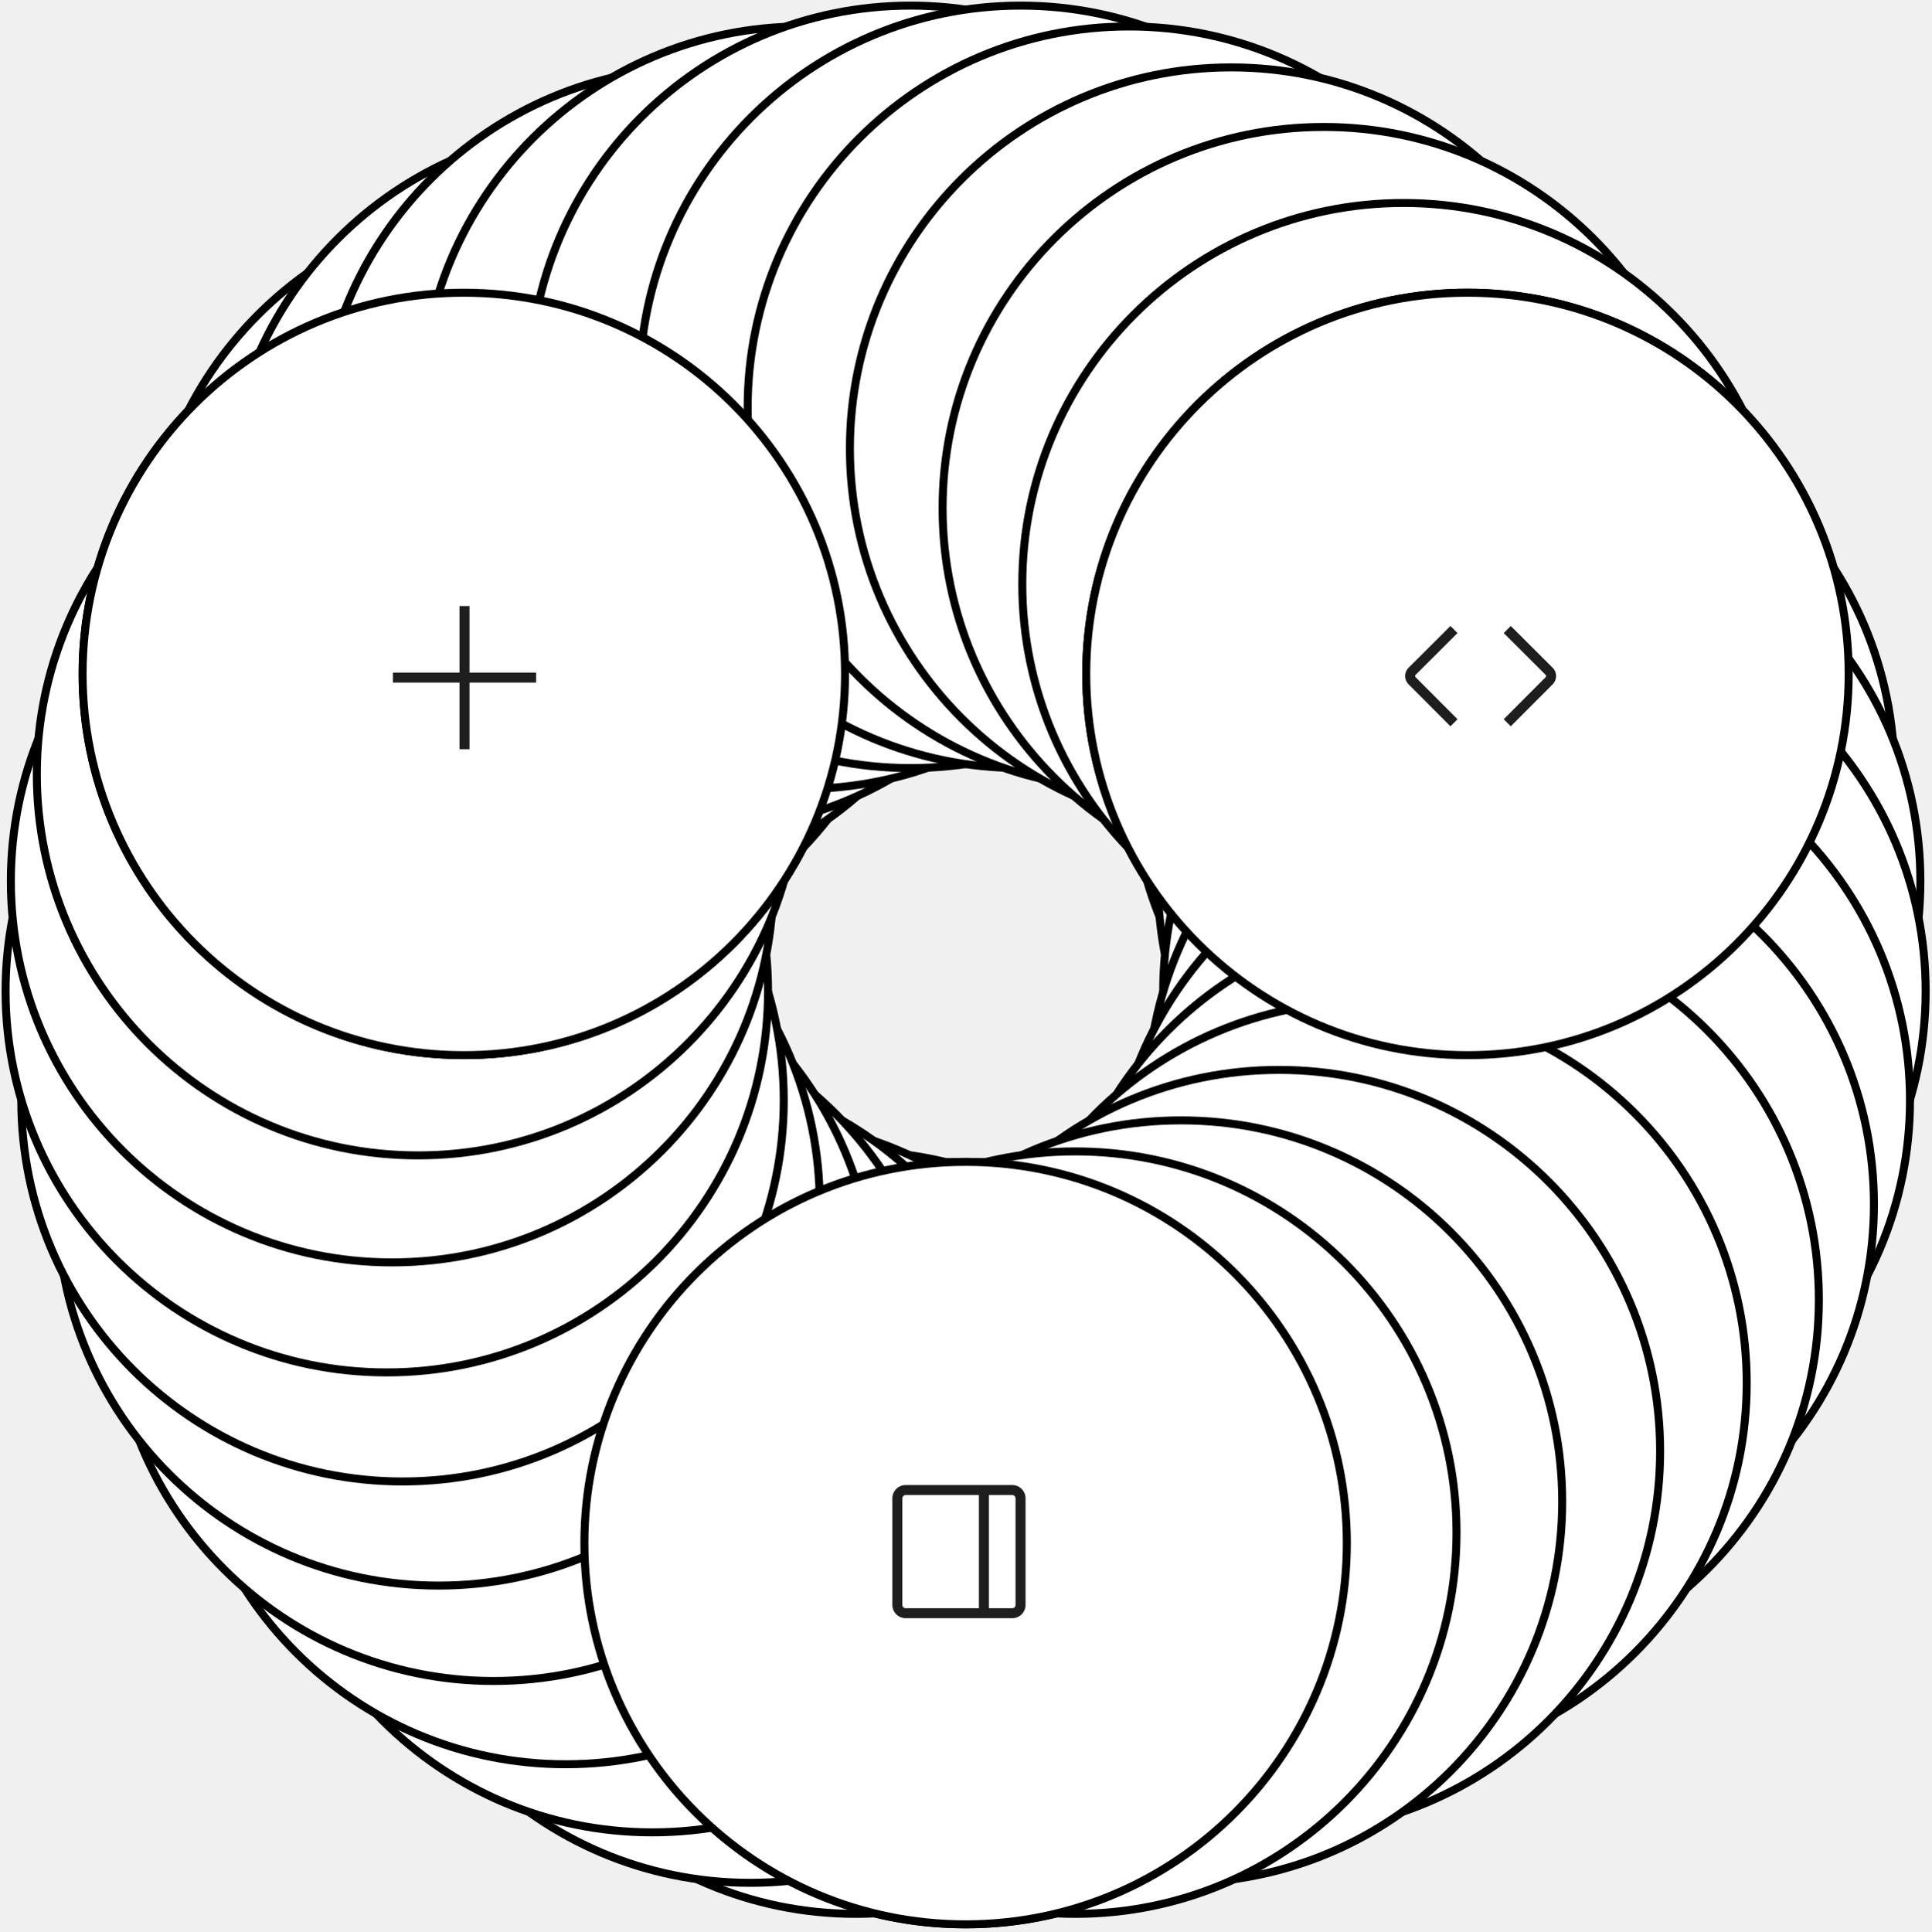
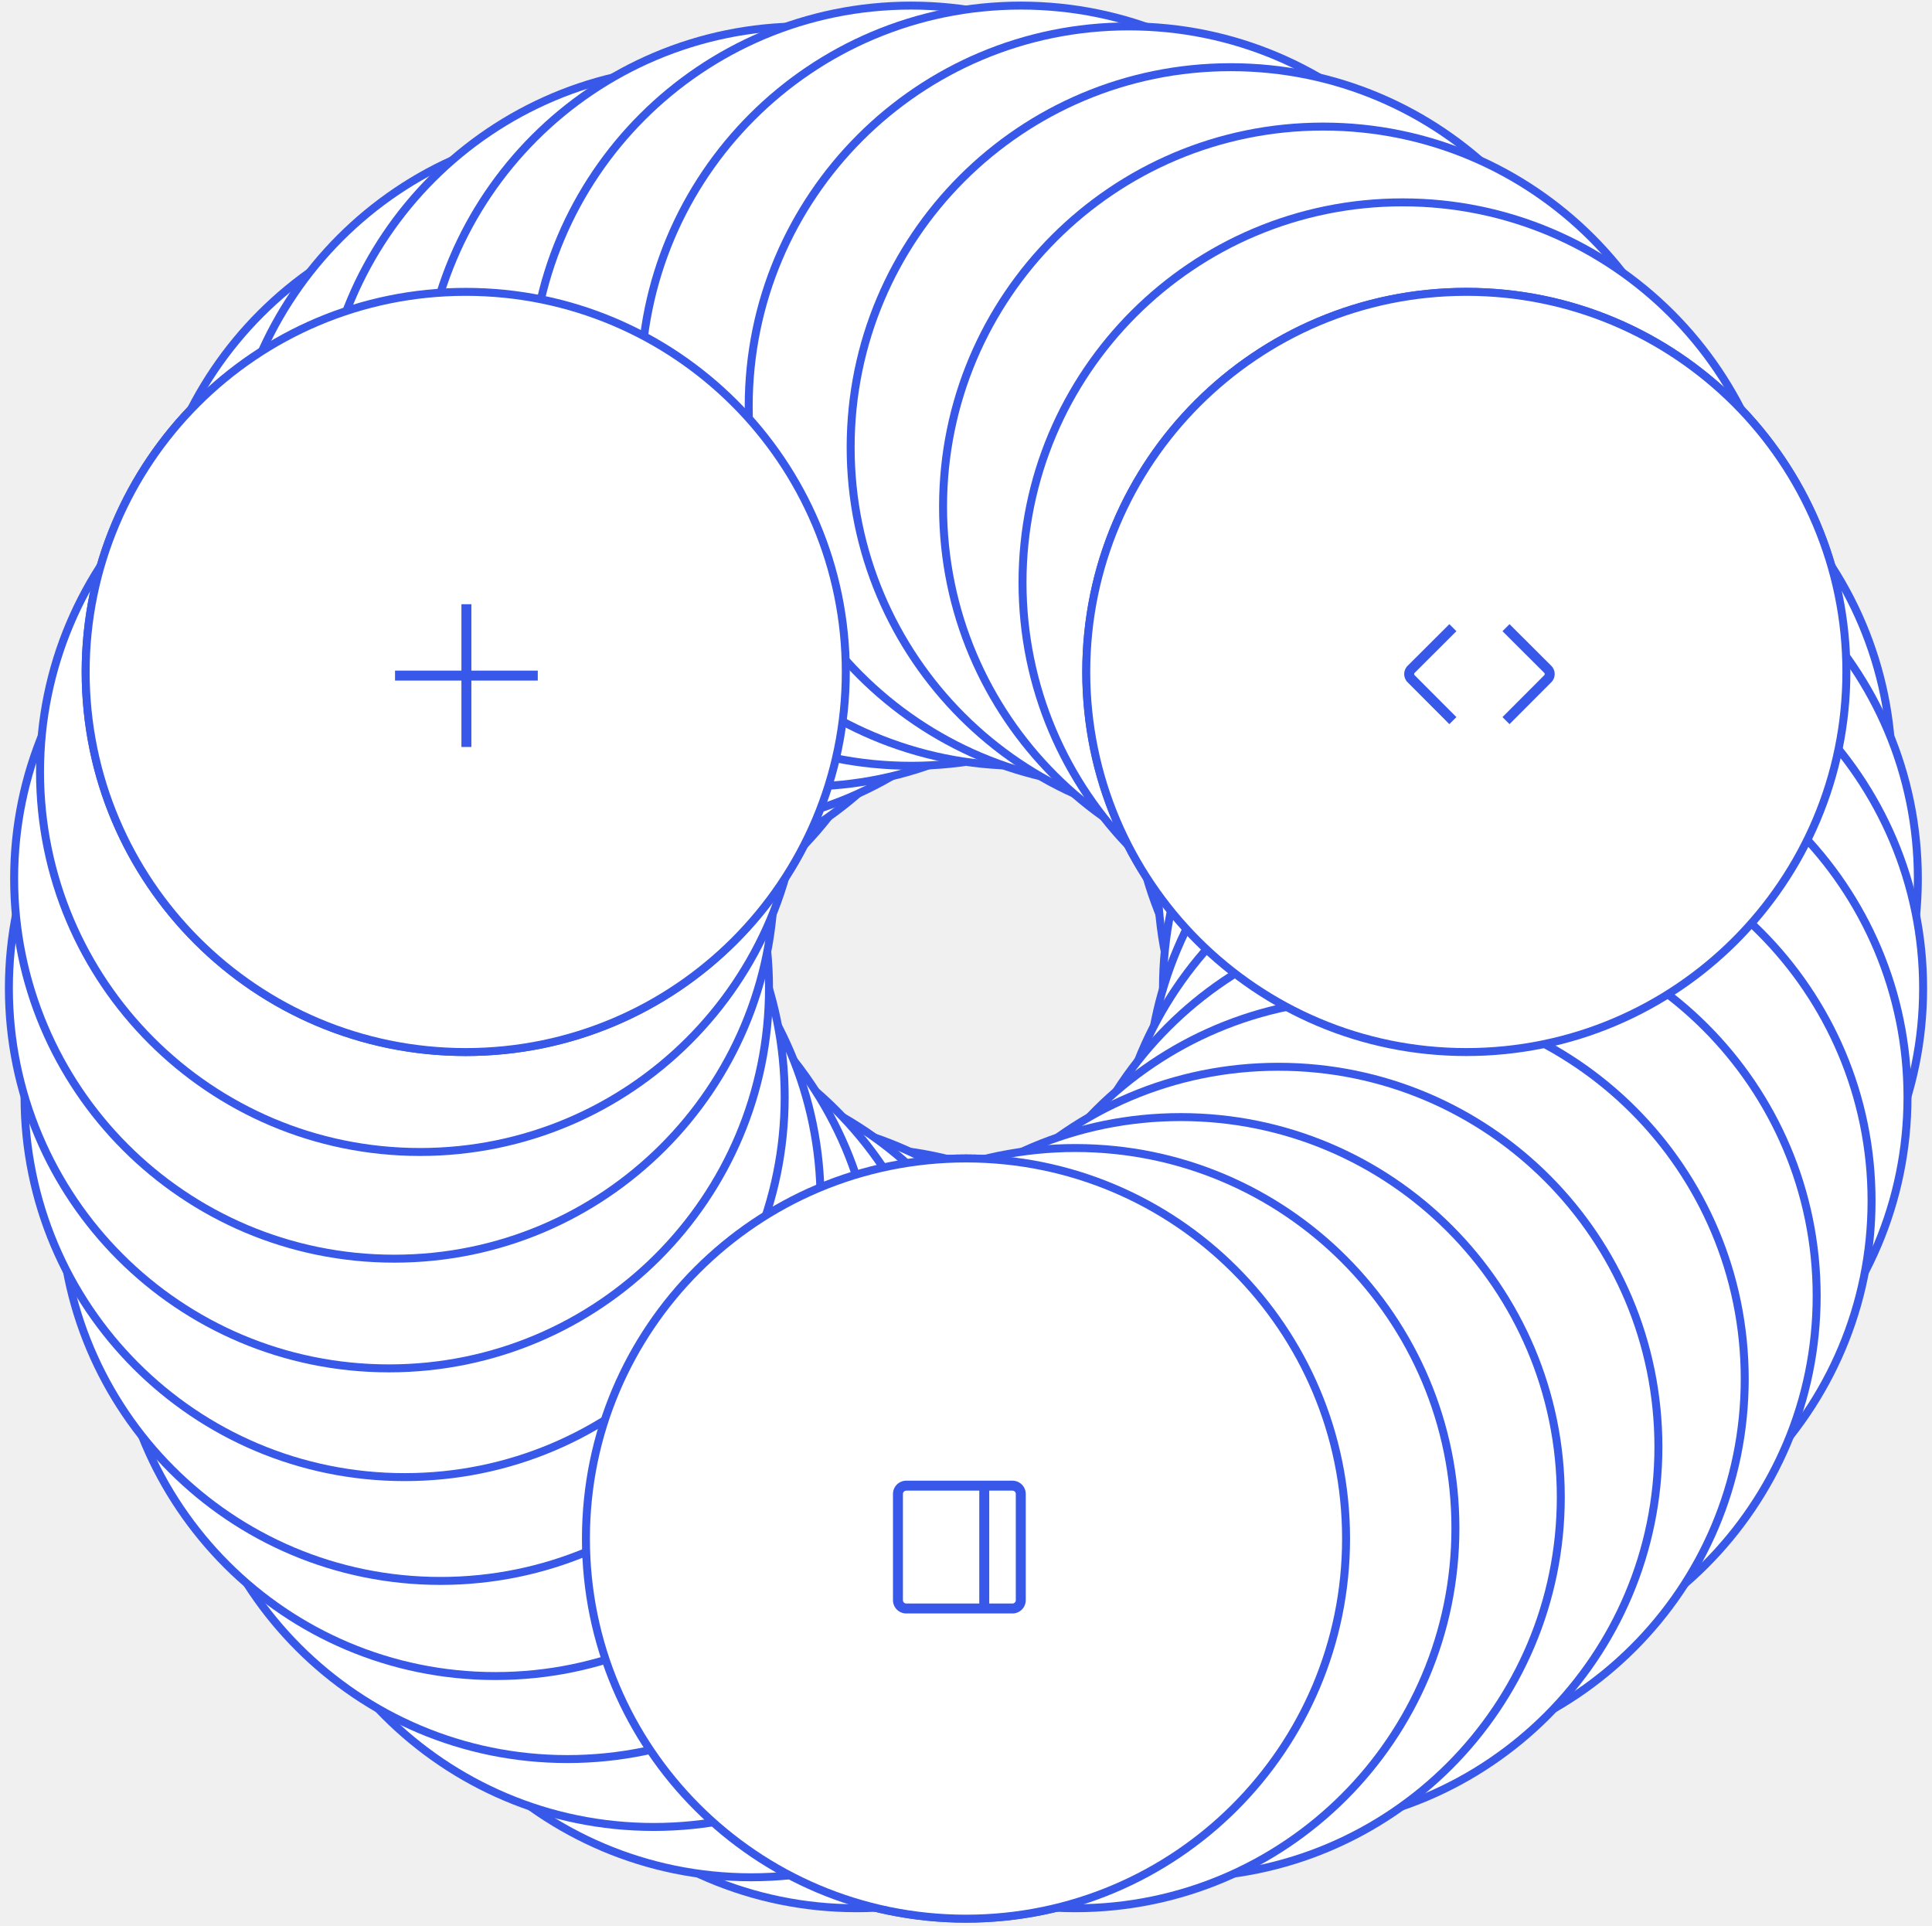
- <svg xmlns="http://www.w3.org/2000/svg" width="290" height="290" fill="none">
-   <g clip-path="url(#clip0_4147_25483)">
-     <path d="M145 288.965c31.616 0 57.246-25.63 57.246-57.246 0-31.617-25.63-57.247-57.246-57.247-31.617 0-57.247 25.63-57.247 57.247 0 31.616 25.63 57.246 57.247 57.246z" fill="#fff" stroke="#000" stroke-width="1.2" stroke-miterlimit="10" />
-     <path d="M128.532 287.393c31.616 0 57.246-25.63 57.246-57.247 0-31.616-25.63-57.246-57.246-57.246-31.617 0-57.247 25.63-57.247 57.246 0 31.617 25.63 57.247 57.247 57.247z" fill="#fff" stroke="#000" stroke-width="1.2" stroke-miterlimit="10" />
-     <path d="M112.658 282.732c31.616 0 57.246-25.63 57.246-57.246 0-31.616-25.63-57.246-57.246-57.246-31.616 0-57.246 25.63-57.246 57.246 0 31.616 25.63 57.246 57.246 57.246z" fill="#fff" stroke="#000" stroke-width="1.2" stroke-miterlimit="10" />
-     <path d="M97.956 275.154c31.616 0 57.246-25.63 57.246-57.246 0-31.616-25.63-57.247-57.246-57.247-31.617 0-57.247 25.631-57.247 57.247s25.63 57.246 57.247 57.246z" fill="#fff" stroke="#000" stroke-width="1.2" stroke-miterlimit="10" />
-     <path d="M84.953 264.928c31.616 0 57.246-25.63 57.246-57.246 0-31.617-25.63-57.247-57.246-57.247-31.616 0-57.247 25.63-57.247 57.247 0 31.616 25.63 57.246 57.247 57.246z" fill="#fff" stroke="#000" stroke-width="1.2" stroke-miterlimit="10" />
-     <path d="M74.126 252.425c31.616 0 57.246-25.63 57.246-57.246 0-31.616-25.63-57.246-57.246-57.246-31.616 0-57.246 25.63-57.246 57.246 0 31.616 25.63 57.246 57.246 57.246z" fill="#fff" stroke="#000" stroke-width="1.2" stroke-miterlimit="10" />
-     <path d="M65.85 238.099c31.616 0 57.246-25.63 57.246-57.247 0-31.616-25.63-57.246-57.246-57.246-31.616 0-57.246 25.63-57.246 57.246 0 31.617 25.63 57.247 57.246 57.247z" fill="#fff" stroke="#000" stroke-width="1.2" stroke-miterlimit="10" />
-     <path d="M60.444 222.464c31.617 0 57.247-25.63 57.247-57.246 0-31.617-25.63-57.247-57.247-57.247-31.616 0-57.246 25.63-57.246 57.247 0 31.616 25.63 57.246 57.246 57.246z" fill="#fff" stroke="#000" stroke-width="1.2" stroke-miterlimit="10" />
-     <path d="M58.084 206.087c31.617 0 57.247-25.63 57.247-57.246 0-31.616-25.63-57.247-57.247-57.247-31.616 0-57.246 25.631-57.246 57.247s25.63 57.246 57.246 57.246z" fill="#fff" stroke="#000" stroke-width="1.2" stroke-miterlimit="10" />
-     <path d="M58.877 189.566c31.616 0 57.246-25.63 57.246-57.247 0-31.616-25.63-57.246-57.246-57.246-31.617 0-57.247 25.63-57.247 57.246 0 31.617 25.63 57.247 57.247 57.247z" fill="#fff" stroke="#000" stroke-width="1.2" stroke-miterlimit="10" />
-     <path d="M62.774 173.497c31.617 0 57.247-25.63 57.247-57.246 0-31.617-25.63-57.247-57.247-57.247-31.616 0-57.246 25.63-57.246 57.247 0 31.616 25.63 57.246 57.246 57.246z" fill="#fff" stroke="#000" stroke-width="1.2" stroke-miterlimit="10" />
-     <path d="M69.65 158.441c31.616 0 57.246-25.63 57.246-57.246 0-31.617-25.63-57.247-57.246-57.247-31.616 0-57.246 25.63-57.246 57.247 0 31.616 25.63 57.246 57.246 57.246z" fill="#fff" stroke="#000" stroke-width="1.2" stroke-miterlimit="10" />
-     <path d="M79.242 144.97c31.617 0 57.247-25.631 57.247-57.247s-25.63-57.246-57.247-57.246c-31.616 0-57.246 25.63-57.246 57.246 0 31.616 25.63 57.247 57.246 57.247z" fill="#fff" stroke="#000" stroke-width="1.2" stroke-miterlimit="10" />
-     <path d="M91.21 133.554c31.617 0 57.247-25.63 57.247-57.246 0-31.616-25.63-57.246-57.246-57.246-31.616 0-57.246 25.63-57.246 57.246 0 31.616 25.63 57.246 57.246 57.246z" fill="#fff" stroke="#000" stroke-width="1.2" stroke-miterlimit="10" />
-     <path d="M105.128 124.612c31.617 0 57.247-25.63 57.247-57.247 0-31.616-25.63-57.246-57.247-57.246-31.616 0-57.246 25.63-57.246 57.246 0 31.617 25.63 57.247 57.246 57.247z" fill="#fff" stroke="#000" stroke-width="1.2" stroke-miterlimit="10" />
-     <path d="M120.485 118.467c31.616 0 57.246-25.63 57.246-57.246 0-31.616-25.63-57.246-57.246-57.246-31.617 0-57.246 25.63-57.246 57.246 0 31.616 25.63 57.246 57.246 57.246z" fill="#fff" stroke="#000" stroke-width="1.2" stroke-miterlimit="10" />
-     <path d="M136.733 115.335c31.616 0 57.246-25.63 57.246-57.246 0-31.616-25.63-57.246-57.246-57.246-31.617 0-57.247 25.63-57.247 57.246 0 31.616 25.63 57.246 57.247 57.246z" fill="#fff" stroke="#000" stroke-width="1.2" stroke-miterlimit="10" />
-     <path d="M153.268 115.335c31.616 0 57.246-25.63 57.246-57.246 0-31.616-25.63-57.246-57.246-57.246-31.616 0-57.246 25.63-57.246 57.246 0 31.616 25.63 57.246 57.246 57.246z" fill="#fff" stroke="#000" stroke-width="1.2" stroke-miterlimit="10" />
-     <path d="M169.516 118.467c31.617 0 57.247-25.63 57.247-57.246 0-31.616-25.63-57.246-57.247-57.246-31.616 0-57.246 25.63-57.246 57.246 0 31.616 25.63 57.246 57.246 57.246z" fill="#fff" stroke="#000" stroke-width="1.2" stroke-miterlimit="10" />
-     <path d="M184.873 124.612c31.616 0 57.246-25.63 57.246-57.247 0-31.616-25.63-57.246-57.246-57.246-31.617 0-57.247 25.63-57.247 57.246 0 31.617 25.63 57.247 57.247 57.247z" fill="#fff" stroke="#000" stroke-width="1.2" stroke-miterlimit="10" />
-     <path d="M198.79 133.554c31.616 0 57.246-25.63 57.246-57.246 0-31.616-25.63-57.246-57.246-57.246-31.616 0-57.246 25.63-57.246 57.246 0 31.616 25.63 57.246 57.246 57.246z" fill="#fff" stroke="#000" stroke-width="1.2" stroke-miterlimit="10" />
-     <path d="M210.759 144.97c31.616 0 57.246-25.631 57.246-57.247s-25.63-57.246-57.246-57.246c-31.617 0-57.247 25.63-57.247 57.246 0 31.616 25.63 57.247 57.247 57.247z" fill="#fff" stroke="#000" stroke-width="1.2" stroke-miterlimit="10" />
-     <path d="M220.359 158.441c31.616 0 57.246-25.63 57.246-57.246 0-31.617-25.63-57.247-57.246-57.247-31.616 0-57.246 25.63-57.246 57.247 0 31.616 25.63 57.246 57.246 57.246z" fill="#fff" stroke="#000" stroke-width="1.2" stroke-miterlimit="10" />
-     <path d="M227.227 173.497c31.616 0 57.246-25.63 57.246-57.246 0-31.617-25.63-57.247-57.246-57.247-31.616 0-57.247 25.63-57.247 57.247 0 31.616 25.631 57.246 57.247 57.246z" fill="#fff" stroke="#000" stroke-width="1.2" stroke-miterlimit="10" />
-     <path d="M231.124 189.566c31.617 0 57.247-25.63 57.247-57.247 0-31.616-25.63-57.246-57.247-57.246-31.616 0-57.246 25.63-57.246 57.246 0 31.617 25.63 57.247 57.246 57.247z" fill="#fff" stroke="#000" stroke-width="1.2" stroke-miterlimit="10" />
-     <path d="M231.917 206.087c31.616 0 57.246-25.63 57.246-57.246 0-31.616-25.63-57.247-57.246-57.247-31.617 0-57.247 25.631-57.247 57.247s25.63 57.246 57.247 57.246z" fill="#fff" stroke="#000" stroke-width="1.2" stroke-miterlimit="10" />
-     <path d="M229.565 222.464c31.616 0 57.246-25.63 57.246-57.246 0-31.617-25.63-57.247-57.246-57.247-31.617 0-57.247 25.63-57.247 57.247 0 31.616 25.63 57.246 57.247 57.246z" fill="#fff" stroke="#000" stroke-width="1.2" stroke-miterlimit="10" />
-     <path d="M224.151 238.099c31.617 0 57.247-25.63 57.247-57.247 0-31.616-25.63-57.246-57.247-57.246-31.616 0-57.246 25.63-57.246 57.246 0 31.617 25.63 57.247 57.246 57.247z" fill="#fff" stroke="#000" stroke-width="1.2" stroke-miterlimit="10" />
-     <path d="M215.883 252.425c31.616 0 57.246-25.63 57.246-57.246 0-31.616-25.63-57.246-57.246-57.246-31.617 0-57.247 25.63-57.247 57.246 0 31.616 25.63 57.246 57.247 57.246z" fill="#fff" stroke="#000" stroke-width="1.2" stroke-miterlimit="10" />
-     <path d="M205.048 264.928c31.616 0 57.246-25.63 57.246-57.246 0-31.617-25.63-57.247-57.246-57.247-31.616 0-57.246 25.63-57.246 57.247 0 31.616 25.63 57.246 57.246 57.246z" fill="#fff" stroke="#000" stroke-width="1.2" stroke-miterlimit="10" />
-     <path d="M192.045 275.154c31.617 0 57.247-25.63 57.247-57.246 0-31.616-25.63-57.247-57.247-57.247-31.616 0-57.246 25.631-57.246 57.247s25.63 57.246 57.246 57.246z" fill="#fff" stroke="#000" stroke-width="1.2" stroke-miterlimit="10" />
-     <path d="M177.343 282.732c31.616 0 57.246-25.63 57.246-57.246 0-31.616-25.63-57.246-57.246-57.246-31.616 0-57.246 25.63-57.246 57.246 0 31.616 25.63 57.246 57.246 57.246z" fill="#fff" stroke="#000" stroke-width="1.2" stroke-miterlimit="10" />
-     <path d="M161.469 287.393c31.617 0 57.247-25.63 57.247-57.247 0-31.616-25.63-57.246-57.247-57.246-31.616 0-57.246 25.63-57.246 57.246 0 31.617 25.63 57.247 57.246 57.247z" fill="#fff" stroke="#000" stroke-width="1.2" stroke-miterlimit="10" />
-     <path d="M145 288.965c31.616 0 57.246-25.63 57.246-57.246 0-31.617-25.63-57.247-57.246-57.247-31.617 0-57.247 25.63-57.247 57.247 0 31.616 25.63 57.246 57.247 57.246zM69.648 158.447c31.617 0 57.247-25.63 57.247-57.246 0-31.616-25.63-57.246-57.247-57.246-31.616 0-57.246 25.63-57.246 57.246 0 31.616 25.63 57.246 57.246 57.246zM220.359 158.447c31.616 0 57.246-25.63 57.246-57.246 0-31.616-25.63-57.246-57.246-57.246-31.616 0-57.246 25.63-57.246 57.246 0 31.616 25.63 57.246 57.246 57.246z" fill="#fff" stroke="#000" stroke-width="1.2" stroke-miterlimit="10" />
-     <path fill-rule="evenodd" clip-rule="evenodd" d="M211.515 100.276L217.806 94l1.059 1.063-6.291 6.276a.249.249 0 0 0-.001.353l6.294 6.31-1.063 1.059-6.294-6.31a1.75 1.75 0 0 1 .005-2.475zm21.642 0L226.865 94l-1.059 1.063 6.292 6.276a.25.25 0 0 1 .001.353l-6.295 6.31 1.063 1.059 6.294-6.31a1.75 1.75 0 0 0-.004-2.475zM147 224.5h-11a.5.5 0 0 0-.5.5v16a.5.5 0 0 0 .5.5h11v-17zm1.5 0h3.5a.5.5 0 0 1 .5.5v16a.5.5 0 0 1-.5.5h-3.5v-17zM136 223h16a2 2 0 0 1 2 2v16a2 2 0 0 1-2 2h-16a2 2 0 0 1-2-2v-16a2 2 0 0 1 2-2z" fill="#1E1E1E" />
-     <path d="M69 102.5v10h1.5v-10h10V101h-10V91H69v10H59v1.5h10z" fill="#1E1E1E" />
+ <svg xmlns="http://www.w3.org/2000/svg" width="291" height="290" viewBox="0 0 291 290" fill="none">
+   <g clip-path="url(#a)">
+     <path fill="#fff" stroke="#3858E9" stroke-miterlimit="10" stroke-width="1.2" d="M145.5 288.965c31.616 0 57.246-25.63 57.246-57.246 0-31.617-25.63-57.247-57.246-57.247-31.617 0-57.247 25.63-57.247 57.247 0 31.616 25.63 57.246 57.247 57.246Z" />
+     <path fill="#fff" stroke="#3858E9" stroke-miterlimit="10" stroke-width="1.2" d="M129.031 287.393c31.617 0 57.247-25.63 57.247-57.247 0-31.616-25.63-57.246-57.247-57.246-31.616 0-57.246 25.63-57.246 57.246 0 31.617 25.63 57.247 57.246 57.247Z" />
+     <path fill="#fff" stroke="#3858E9" stroke-miterlimit="10" stroke-width="1.2" d="M113.158 282.732c31.616 0 57.246-25.63 57.246-57.246 0-31.616-25.63-57.246-57.246-57.246-31.616 0-57.246 25.63-57.246 57.246 0 31.616 25.63 57.246 57.246 57.246Z" />
+     <path fill="#fff" stroke="#3858E9" stroke-miterlimit="10" stroke-width="1.2" d="M98.456 275.154c31.616 0 57.246-25.63 57.246-57.246 0-31.616-25.63-57.246-57.246-57.246-31.617 0-57.247 25.63-57.247 57.246 0 31.616 25.63 57.246 57.247 57.246Z" />
+     <path fill="#fff" stroke="#3858E9" stroke-miterlimit="10" stroke-width="1.2" d="M85.453 264.928c31.616 0 57.246-25.63 57.246-57.246 0-31.617-25.63-57.247-57.246-57.247-31.616 0-57.247 25.63-57.247 57.247 0 31.616 25.63 57.246 57.247 57.246Z" />
+     <path fill="#fff" stroke="#3858E9" stroke-miterlimit="10" stroke-width="1.2" d="M74.626 252.425c31.616 0 57.246-25.63 57.246-57.246 0-31.616-25.63-57.246-57.246-57.246-31.616 0-57.246 25.63-57.246 57.246 0 31.616 25.63 57.246 57.246 57.246Z" />
+     <path fill="#fff" stroke="#3858E9" stroke-miterlimit="10" stroke-width="1.2" d="M66.35 238.099c31.616 0 57.246-25.63 57.246-57.247 0-31.616-25.63-57.246-57.246-57.246-31.616 0-57.246 25.63-57.246 57.246 0 31.617 25.63 57.247 57.246 57.247Z" />
+     <path fill="#fff" stroke="#3858E9" stroke-miterlimit="10" stroke-width="1.2" d="M60.944 222.464c31.616 0 57.246-25.63 57.246-57.246 0-31.617-25.63-57.247-57.246-57.247-31.616 0-57.246 25.63-57.246 57.247 0 31.616 25.63 57.246 57.246 57.246Z" />
+     <path fill="#fff" stroke="#3858E9" stroke-miterlimit="10" stroke-width="1.2" d="M58.584 206.087c31.616 0 57.246-25.63 57.246-57.246 0-31.616-25.63-57.246-57.246-57.246-31.616 0-57.246 25.63-57.246 57.246 0 31.616 25.63 57.246 57.246 57.246Z" />
+     <path fill="#fff" stroke="#3858E9" stroke-miterlimit="10" stroke-width="1.2" d="M59.377 189.566c31.616 0 57.246-25.63 57.246-57.247 0-31.616-25.63-57.246-57.246-57.246-31.617 0-57.247 25.63-57.247 57.246 0 31.617 25.63 57.247 57.247 57.247Z" />
+     <path fill="#fff" stroke="#3858E9" stroke-miterlimit="10" stroke-width="1.2" d="M63.274 173.497c31.616 0 57.246-25.63 57.246-57.246 0-31.617-25.63-57.247-57.246-57.247-31.616 0-57.246 25.63-57.246 57.247 0 31.616 25.63 57.246 57.246 57.246Z" />
+     <path fill="#fff" stroke="#3858E9" stroke-miterlimit="10" stroke-width="1.2" d="M70.15 158.441c31.616 0 57.246-25.63 57.246-57.246 0-31.617-25.63-57.247-57.246-57.247-31.617 0-57.247 25.63-57.247 57.247 0 31.616 25.63 57.246 57.247 57.246Z" />
+     <path fill="#fff" stroke="#3858E9" stroke-miterlimit="10" stroke-width="1.2" d="M79.742 144.97c31.617 0 57.247-25.63 57.247-57.247 0-31.616-25.63-57.246-57.247-57.246-31.616 0-57.246 25.63-57.246 57.246 0 31.617 25.63 57.247 57.246 57.247Z" />
+     <path fill="#fff" stroke="#3858E9" stroke-miterlimit="10" stroke-width="1.2" d="M91.71 133.554c31.617 0 57.247-25.63 57.247-57.246 0-31.616-25.63-57.246-57.246-57.246-31.617 0-57.247 25.63-57.247 57.246 0 31.616 25.63 57.246 57.247 57.246Z" />
+     <path fill="#fff" stroke="#3858E9" stroke-miterlimit="10" stroke-width="1.2" d="M105.628 124.612c31.616 0 57.246-25.63 57.246-57.247 0-31.616-25.63-57.246-57.246-57.246-31.616 0-57.246 25.63-57.246 57.246 0 31.617 25.63 57.247 57.246 57.247Z" />
+     <path fill="#fff" stroke="#3858E9" stroke-miterlimit="10" stroke-width="1.2" d="M120.985 118.467c31.616 0 57.246-25.63 57.246-57.246 0-31.616-25.63-57.246-57.246-57.246-31.617 0-57.247 25.63-57.247 57.246 0 31.616 25.63 57.246 57.247 57.246Z" />
+     <path fill="#fff" stroke="#3858E9" stroke-miterlimit="10" stroke-width="1.2" d="M137.233 115.335c31.616 0 57.246-25.63 57.246-57.246 0-31.616-25.63-57.246-57.246-57.246-31.617 0-57.247 25.63-57.247 57.246 0 31.616 25.63 57.246 57.247 57.246Z" />
+     <path fill="#fff" stroke="#3858E9" stroke-miterlimit="10" stroke-width="1.2" d="M153.768 115.335c31.616 0 57.246-25.63 57.246-57.246 0-31.616-25.63-57.246-57.246-57.246-31.616 0-57.246 25.63-57.246 57.246 0 31.616 25.63 57.246 57.246 57.246Z" />
+     <path fill="#fff" stroke="#3858E9" stroke-miterlimit="10" stroke-width="1.2" d="M170.016 118.467c31.617 0 57.247-25.63 57.247-57.246 0-31.616-25.63-57.246-57.247-57.246-31.616 0-57.246 25.63-57.246 57.246 0 31.616 25.63 57.246 57.246 57.246Z" />
+     <path fill="#fff" stroke="#3858E9" stroke-miterlimit="10" stroke-width="1.2" d="M185.373 124.612c31.616 0 57.246-25.63 57.246-57.247 0-31.616-25.63-57.246-57.246-57.246-31.617 0-57.247 25.63-57.247 57.246 0 31.617 25.63 57.247 57.247 57.247Z" />
+     <path fill="#fff" stroke="#3858E9" stroke-miterlimit="10" stroke-width="1.2" d="M199.29 133.554c31.616 0 57.246-25.63 57.246-57.246 0-31.616-25.63-57.246-57.246-57.246-31.616 0-57.246 25.63-57.246 57.246 0 31.616 25.63 57.246 57.246 57.246Z" />
+     <path fill="#fff" stroke="#3858E9" stroke-miterlimit="10" stroke-width="1.2" d="M211.258 144.97c31.617 0 57.247-25.63 57.247-57.247 0-31.616-25.63-57.246-57.247-57.246-31.616 0-57.246 25.63-57.246 57.246 0 31.617 25.63 57.247 57.246 57.247Z" />
+     <path fill="#fff" stroke="#3858E9" stroke-miterlimit="10" stroke-width="1.2" d="M220.859 158.441c31.616 0 57.246-25.63 57.246-57.246 0-31.617-25.63-57.247-57.246-57.247-31.616 0-57.246 25.63-57.246 57.247 0 31.616 25.63 57.246 57.246 57.246Z" />
+     <path fill="#fff" stroke="#3858E9" stroke-miterlimit="10" stroke-width="1.2" d="M227.727 173.497c31.616 0 57.246-25.63 57.246-57.246 0-31.617-25.63-57.247-57.246-57.247-31.616 0-57.247 25.63-57.247 57.247 0 31.616 25.631 57.246 57.247 57.246Z" />
+     <path fill="#fff" stroke="#3858E9" stroke-miterlimit="10" stroke-width="1.2" d="M231.624 189.566c31.616 0 57.246-25.63 57.246-57.247 0-31.616-25.63-57.246-57.246-57.246-31.616 0-57.246 25.63-57.246 57.246 0 31.617 25.63 57.247 57.246 57.247Z" />
+     <path fill="#fff" stroke="#3858E9" stroke-miterlimit="10" stroke-width="1.2" d="M232.417 206.087c31.616 0 57.246-25.63 57.246-57.246 0-31.616-25.63-57.246-57.246-57.246-31.617 0-57.247 25.63-57.247 57.246 0 31.616 25.63 57.246 57.247 57.246Z" />
+     <path fill="#fff" stroke="#3858E9" stroke-miterlimit="10" stroke-width="1.2" d="M230.065 222.464c31.616 0 57.246-25.63 57.246-57.246 0-31.617-25.63-57.247-57.246-57.247-31.617 0-57.247 25.63-57.247 57.247 0 31.616 25.63 57.246 57.247 57.246Z" />
+     <path fill="#fff" stroke="#3858E9" stroke-miterlimit="10" stroke-width="1.2" d="M224.651 238.099c31.616 0 57.246-25.63 57.246-57.247 0-31.616-25.63-57.246-57.246-57.246-31.616 0-57.246 25.63-57.246 57.246 0 31.617 25.63 57.247 57.246 57.247Z" />
+     <path fill="#fff" stroke="#3858E9" stroke-miterlimit="10" stroke-width="1.2" d="M216.382 252.425c31.617 0 57.247-25.63 57.247-57.246 0-31.616-25.63-57.246-57.247-57.246-31.616 0-57.246 25.63-57.246 57.246 0 31.616 25.63 57.246 57.246 57.246Z" />
+     <path fill="#fff" stroke="#3858E9" stroke-miterlimit="10" stroke-width="1.2" d="M205.548 264.928c31.616 0 57.246-25.63 57.246-57.246 0-31.617-25.63-57.247-57.246-57.247-31.616 0-57.246 25.63-57.246 57.247 0 31.616 25.63 57.246 57.246 57.246Z" />
+     <path fill="#fff" stroke="#3858E9" stroke-miterlimit="10" stroke-width="1.2" d="M192.545 275.154c31.616 0 57.246-25.63 57.246-57.246 0-31.616-25.63-57.246-57.246-57.246-31.616 0-57.246 25.63-57.246 57.246 0 31.616 25.63 57.246 57.246 57.246Z" />
+     <path fill="#fff" stroke="#3858E9" stroke-miterlimit="10" stroke-width="1.2" d="M177.843 282.732c31.616 0 57.246-25.63 57.246-57.246 0-31.616-25.63-57.246-57.246-57.246-31.616 0-57.246 25.63-57.246 57.246 0 31.616 25.63 57.246 57.246 57.246Z" />
+     <path fill="#fff" stroke="#3858E9" stroke-miterlimit="10" stroke-width="1.2" d="M161.969 287.393c31.617 0 57.247-25.63 57.247-57.247 0-31.616-25.63-57.246-57.247-57.246-31.616 0-57.246 25.63-57.246 57.246 0 31.617 25.63 57.247 57.246 57.247Z" />
+     <path fill="#fff" stroke="#3858E9" stroke-miterlimit="10" stroke-width="1.2" d="M145.5 288.965c31.616 0 57.246-25.63 57.246-57.246 0-31.617-25.63-57.247-57.246-57.247-31.616 0-57.246 25.63-57.246 57.247 0 31.616 25.63 57.246 57.246 57.246ZM70.149 158.447c31.616 0 57.246-25.63 57.246-57.246 0-31.616-25.63-57.246-57.246-57.246-31.617 0-57.247 25.63-57.247 57.246 0 31.616 25.63 57.246 57.247 57.246ZM220.859 158.447c31.616 0 57.246-25.63 57.246-57.246 0-31.616-25.63-57.246-57.246-57.246-31.616 0-57.246 25.63-57.246 57.246 0 31.616 25.63 57.246 57.246 57.246Z" />
+     <path fill="#3858E9" fill-rule="evenodd" d="M212.015 100.276 218.306 94l1.059 1.063-6.291 6.276a.249.249 0 0 0-.001.353l6.294 6.31-1.063 1.059-6.294-6.31a1.75 1.75 0 0 1 .005-2.475Zm21.642 0L227.365 94l-1.059 1.063 6.292 6.276a.25.25 0 0 1 .001.353l-6.295 6.31 1.063 1.059 6.294-6.31a1.75 1.75 0 0 0-.004-2.475ZM147.5 224.5h-11a.5.5 0 0 0-.5.5v16a.5.5 0 0 0 .5.5h11v-17Zm1.5 0h3.5a.5.5 0 0 1 .5.5v16a.5.5 0 0 1-.5.5H149v-17Zm-12.5-1.5h16a2 2 0 0 1 2 2v16a2 2 0 0 1-2 2h-16a2 2 0 0 1-2-2v-16a2 2 0 0 1 2-2Z" clip-rule="evenodd" />
+     <path fill="#3858E9" d="M69.5 102.5v10H71v-10h10V101H71V91h-1.5v10h-10v1.5h10Z" />
  </g>
  <defs>
-     <clipPath id="clip0_4147_25483">
-       <path fill="#fff" d="M0 0h290v289.802H0z" />
+     <clipPath id="a">
+       <path fill="#fff" d="M.5 0h290v289.802H.5z" />
    </clipPath>
  </defs>
</svg>
